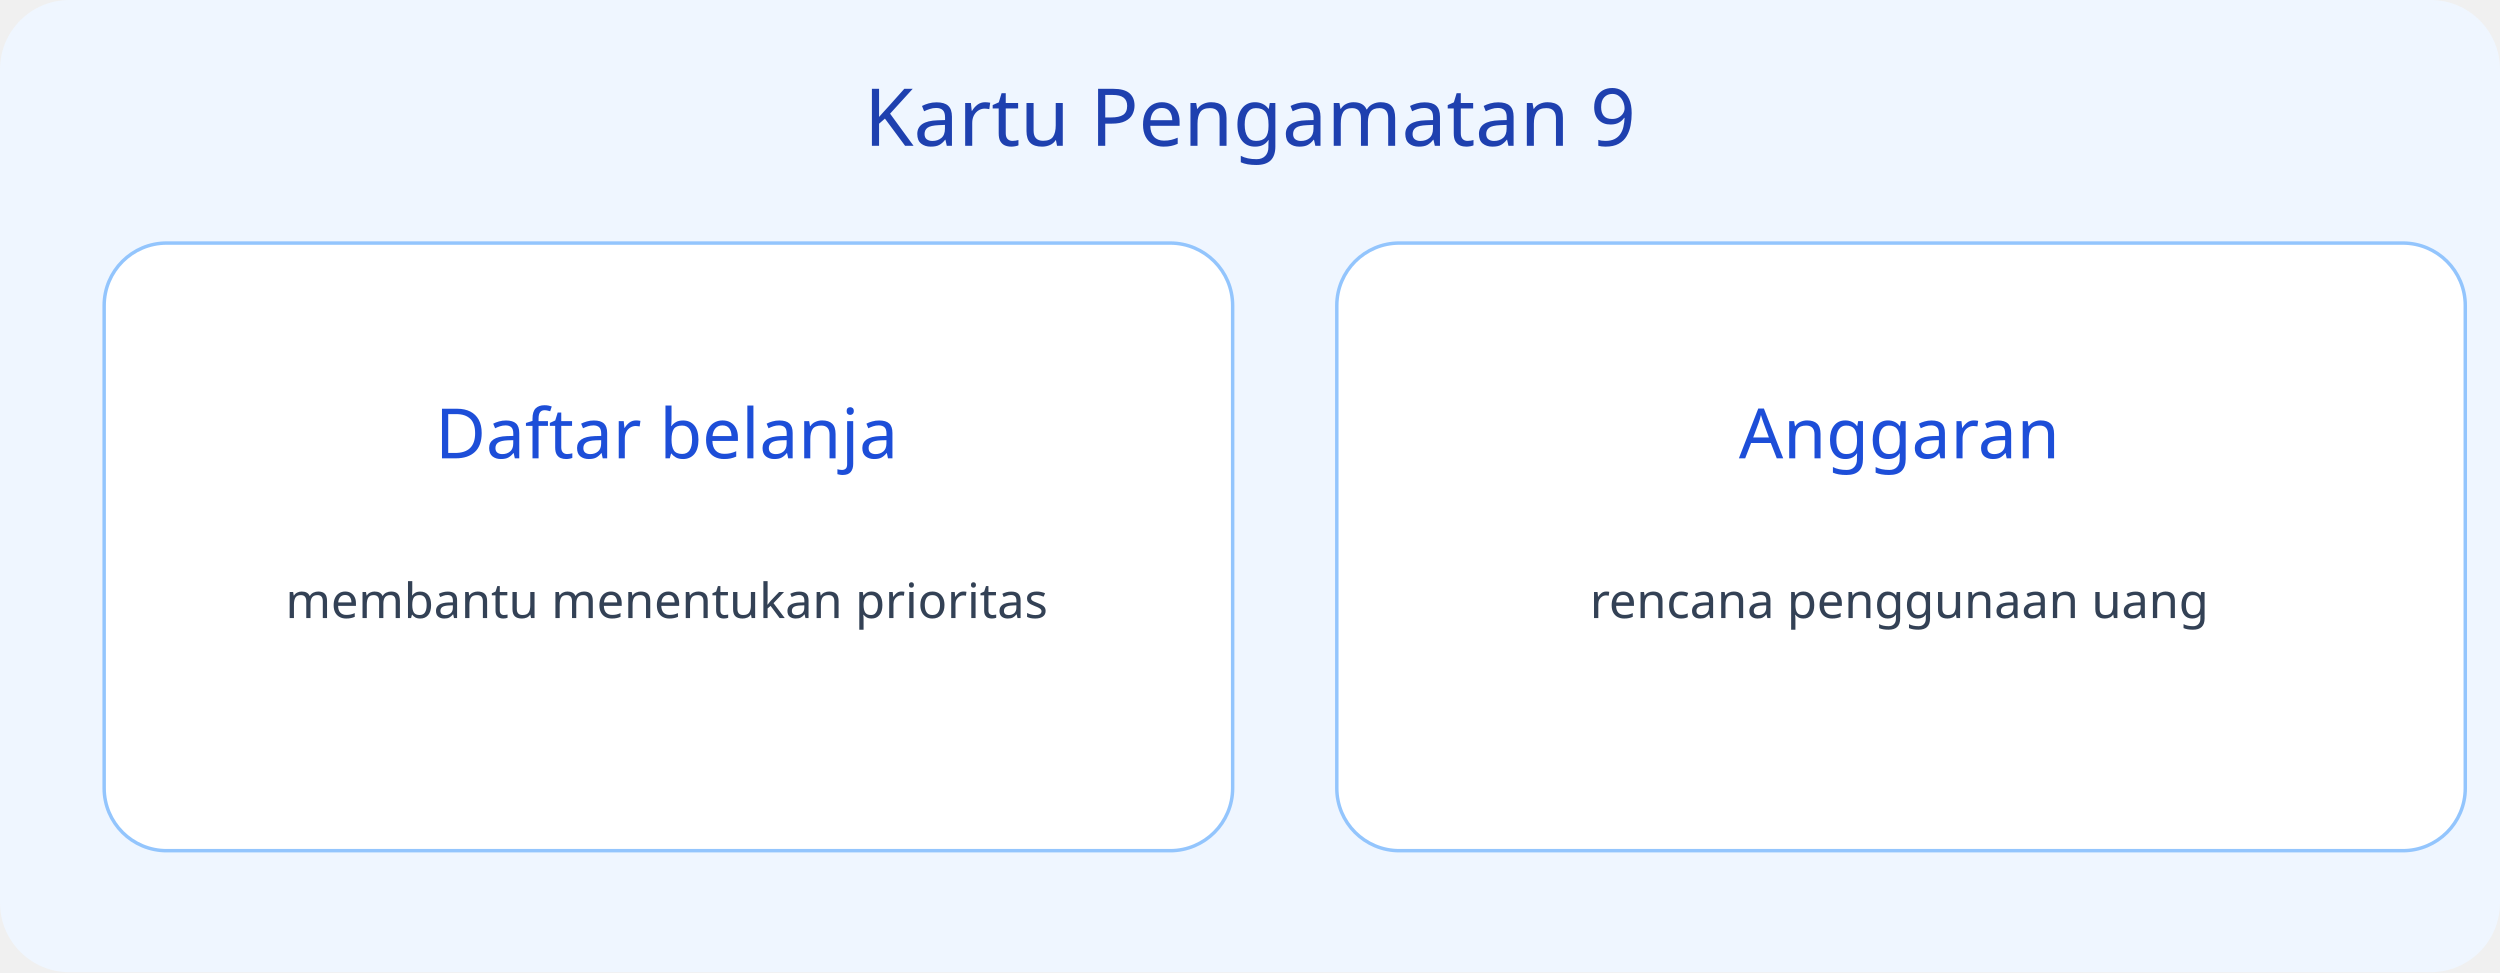
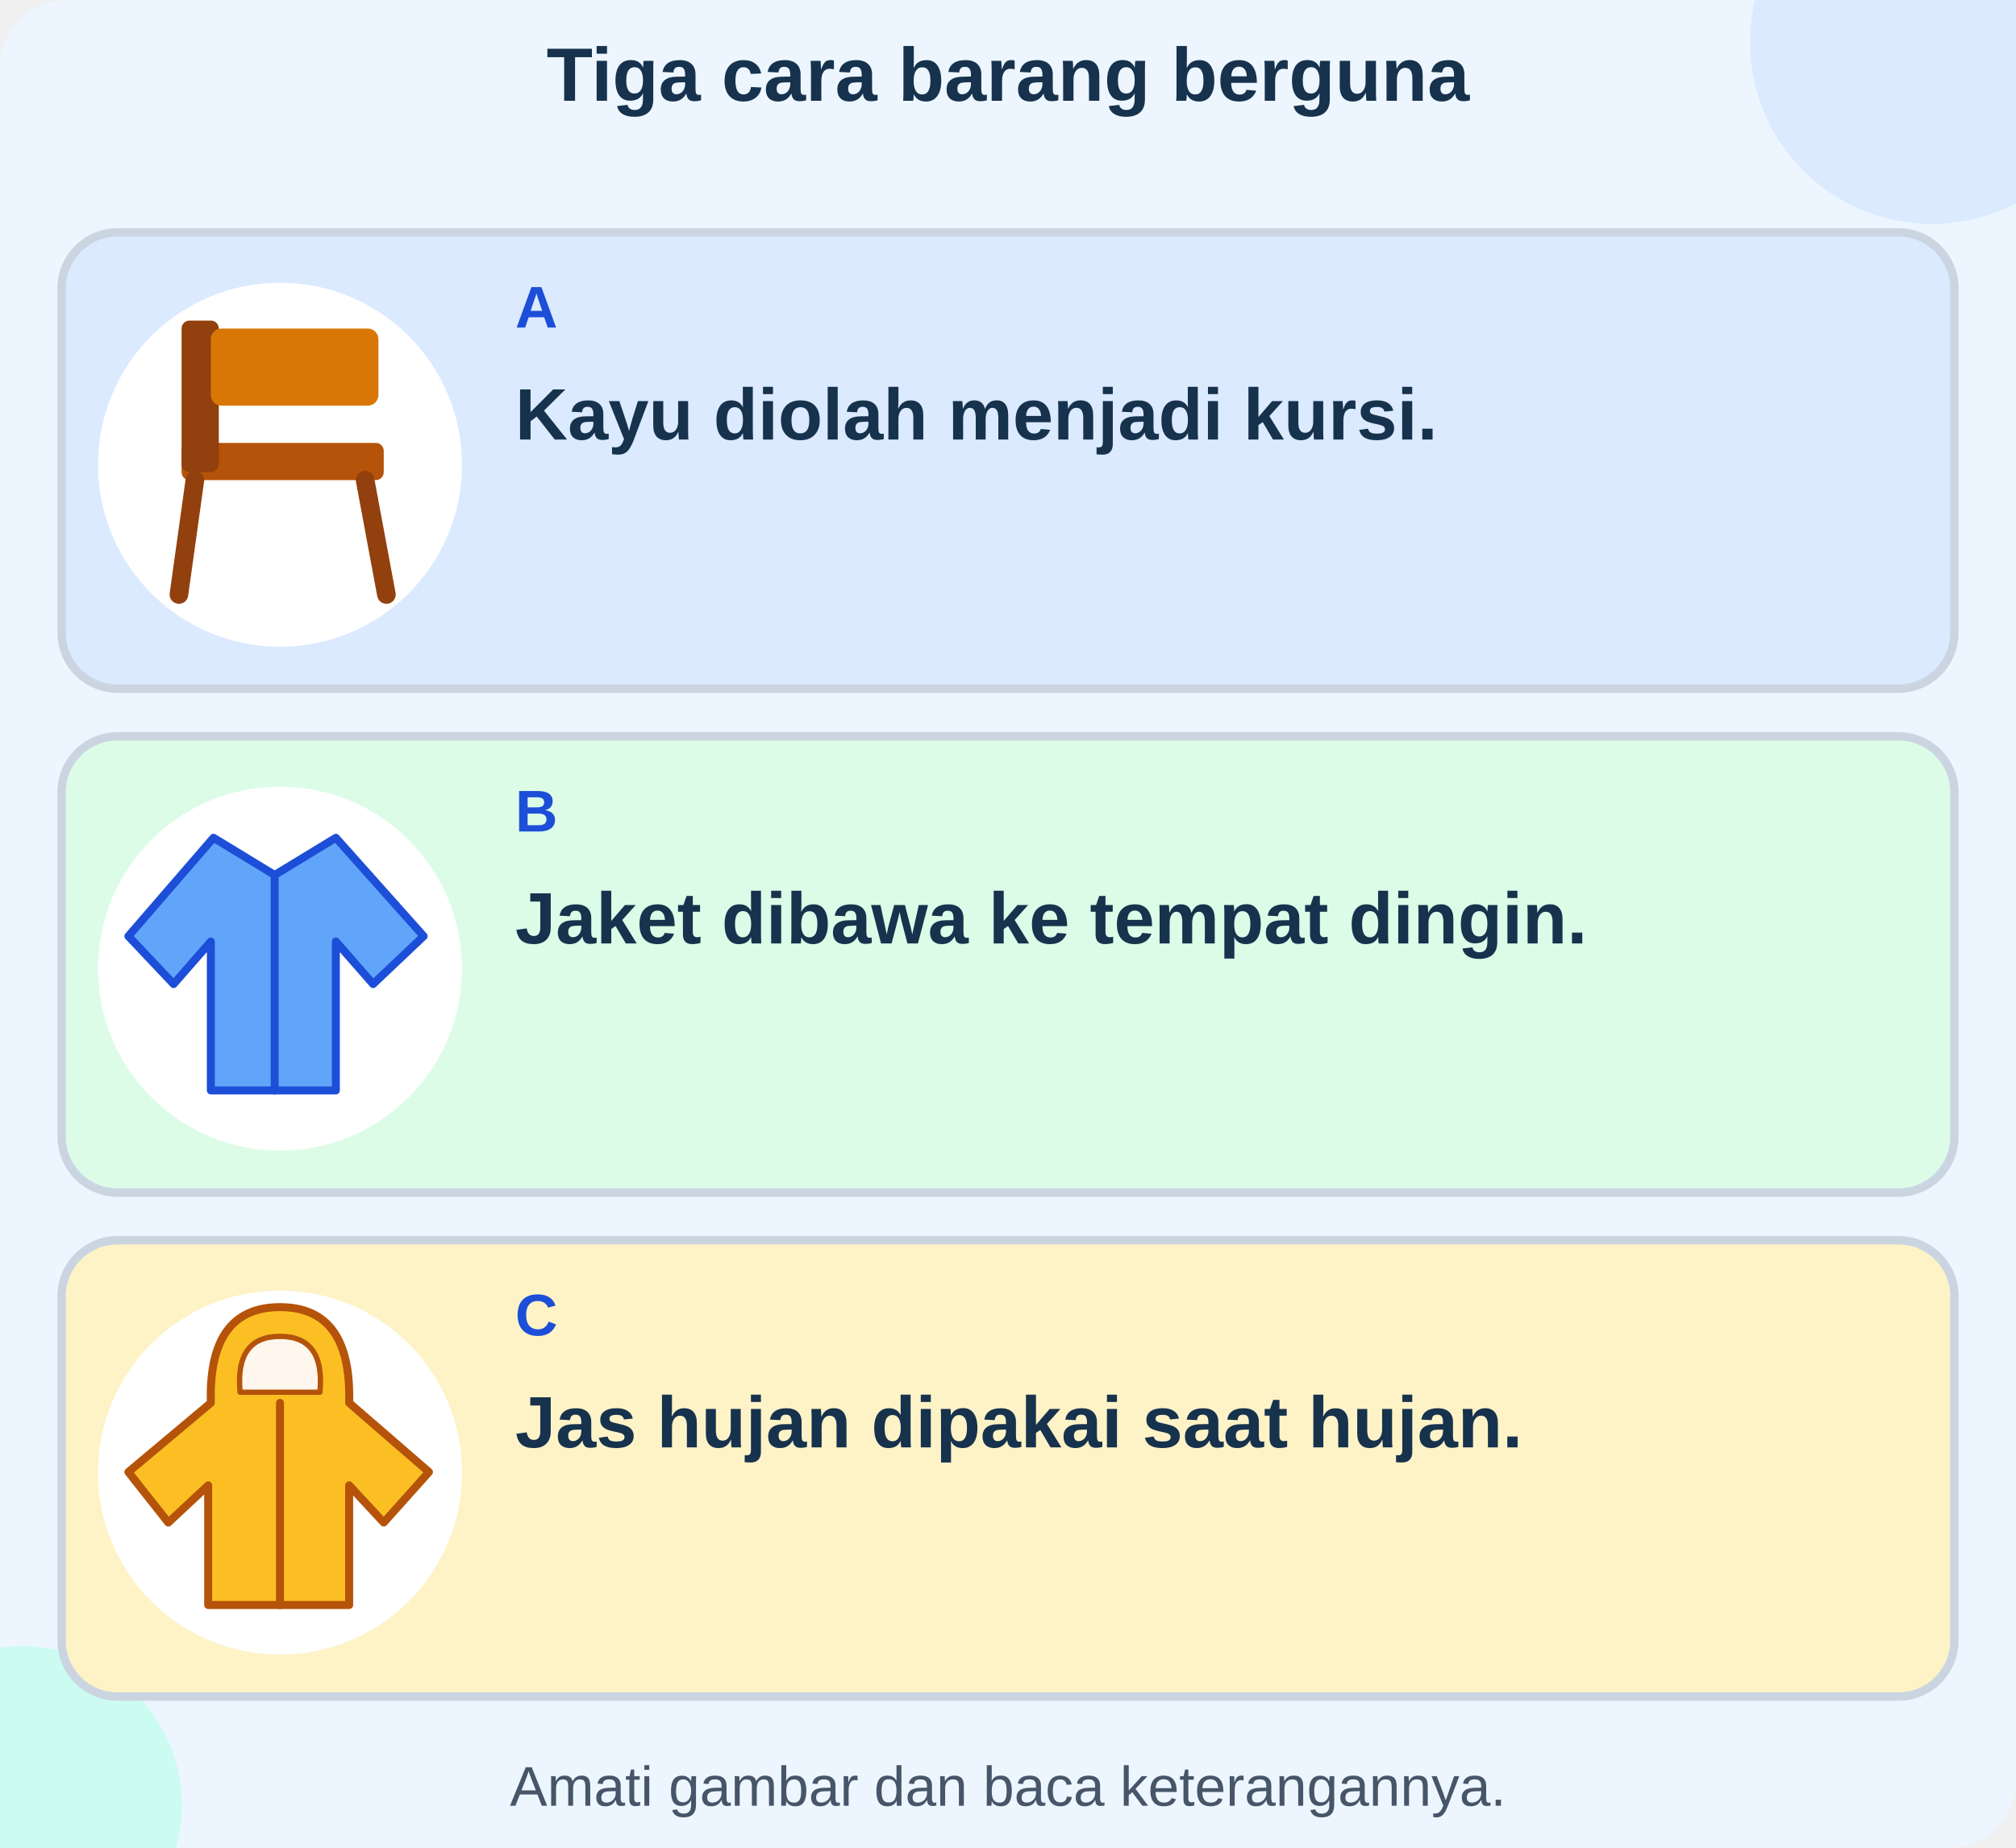
- <svg xmlns="http://www.w3.org/2000/svg" viewBox="0 0 720 280">
-   <rect width="720" height="280" rx="20" fill="#eff6ff" />
-   <text x="360" y="42" font-size="23" text-anchor="middle" font-family="sans-serif" fill="#1e40af">Kartu Pengamatan 9</text>
-   <rect x="30" y="70" width="325" height="175" rx="18" fill="white" stroke="#93c5fd" />
-   <text x="192" y="132" font-size="20" text-anchor="middle" font-family="sans-serif" fill="#1d4ed8">Daftar belanja</text>
-   <text x="192" y="178" font-size="14" text-anchor="middle" font-family="sans-serif" fill="#334155">membantu menentukan prioritas</text>
-   <rect x="385" y="70" width="325" height="175" rx="18" fill="white" stroke="#93c5fd" />
-   <text x="547" y="132" font-size="20" text-anchor="middle" font-family="sans-serif" fill="#1d4ed8">Anggaran</text>
-   <text x="547" y="178" font-size="14" text-anchor="middle" font-family="sans-serif" fill="#334155">rencana penggunaan uang</text>
+ <svg xmlns="http://www.w3.org/2000/svg" viewBox="0 0 720 660" role="img" aria-labelledby="title desc">
+   <g font-family="Arial, sans-serif">
+     <rect x="0" y="0" width="720" height="660" rx="24" fill="#edf6ff" stroke="none" stroke-width="3" />
+     <circle cx="690" cy="15" r="65" fill="#dbeafe" />
+     <circle cx="8" cy="645" r="57" fill="#ccfbf1" />
+     <text x="360" y="36" font-size="27" fill="#17324d" text-anchor="middle" font-weight="750">Tiga cara barang berguna</text>
+     <rect x="22" y="83" width="676" height="163" rx="20" fill="#dbeafe" stroke="#cbd5e1" stroke-width="3" />
+     <circle cx="100" cy="166" r="65" fill="white" />
+     <g transform="translate(43 105) scale(.95)">
+       <rect x="23" y="56" width="76" height="14" rx="3" fill="#b45309" stroke="none" stroke-width="3" />
+       <rect x="23" y="10" width="14" height="57" rx="3" fill="#92400e" stroke="none" stroke-width="3" />
+       <rect x="34" y="13" width="63" height="29" rx="4" fill="#d97706" stroke="none" stroke-width="3" />
+       <path d="M28 70 L22 113 M92 70 L100 113" fill="none" stroke="#92400e" stroke-width="7" stroke-linecap="round" stroke-linejoin="round" />
+     </g>
+     <text x="184" y="117" font-size="21" fill="#1d4ed8" text-anchor="start" font-weight="750">A</text>
+     <text x="184" y="157" font-size="26" fill="#17324d" text-anchor="start" font-weight="600">Kayu diolah menjadi kursi.</text>
+     <rect x="22" y="263" width="676" height="163" rx="20" fill="#dcfce7" stroke="#cbd5e1" stroke-width="3" />
+     <circle cx="100" cy="346" r="65" fill="white" />
+     <g transform="translate(43 285) scale(.95)">
+       <path d="M35 15 L58 29 L81 15 L114 52 L95 70 L81 54 L81 110 L34 110 L34 54 L20 70 L3 52 Z" fill="#60a5fa" stroke="#1d4ed8" stroke-width="3" stroke-linecap="round" stroke-linejoin="round" />
+       <path d="M58 29 L58 110" fill="none" stroke="#1d4ed8" stroke-width="3" stroke-linecap="round" stroke-linejoin="round" />
+     </g>
+     <text x="184" y="297" font-size="21" fill="#1d4ed8" text-anchor="start" font-weight="750">B</text>
+     <text x="184" y="337" font-size="26" fill="#17324d" text-anchor="start" font-weight="600">Jaket dibawa ke tempat dingin.</text>
+     <rect x="22" y="443" width="676" height="163" rx="20" fill="#fef3c7" stroke="#cbd5e1" stroke-width="3" />
+     <circle cx="100" cy="526" r="65" fill="white" />
+     <g transform="translate(43 465) scale(.95)">
+       <path d="M34 38 Q33 2 60 2 Q87 2 86 38 L116 64 L99 83 L86 69 L86 114 L33 114 L33 69 L18 83 L3 64 Z" fill="#fbbf24" stroke="#b45309" stroke-width="3" stroke-linecap="round" stroke-linejoin="round" />
+       <path d="M45 34 Q43 13 60 13 Q77 13 75 34 Z" fill="#fff7ed" stroke="#b45309" stroke-width="2" stroke-linecap="round" stroke-linejoin="round" />
+       <path d="M60 38 L60 114" fill="none" stroke="#b45309" stroke-width="3" stroke-linecap="round" stroke-linejoin="round" />
+     </g>
+     <text x="184" y="477" font-size="21" fill="#1d4ed8" text-anchor="start" font-weight="750">C</text>
+     <text x="184" y="517" font-size="26" fill="#17324d" text-anchor="start" font-weight="600">Jas hujan dipakai saat hujan.</text>
+     <text x="360" y="645" font-size="20" fill="#475569" text-anchor="middle" font-weight="500">Amati gambar dan baca keterangannya.</text>
+   </g>
</svg>
